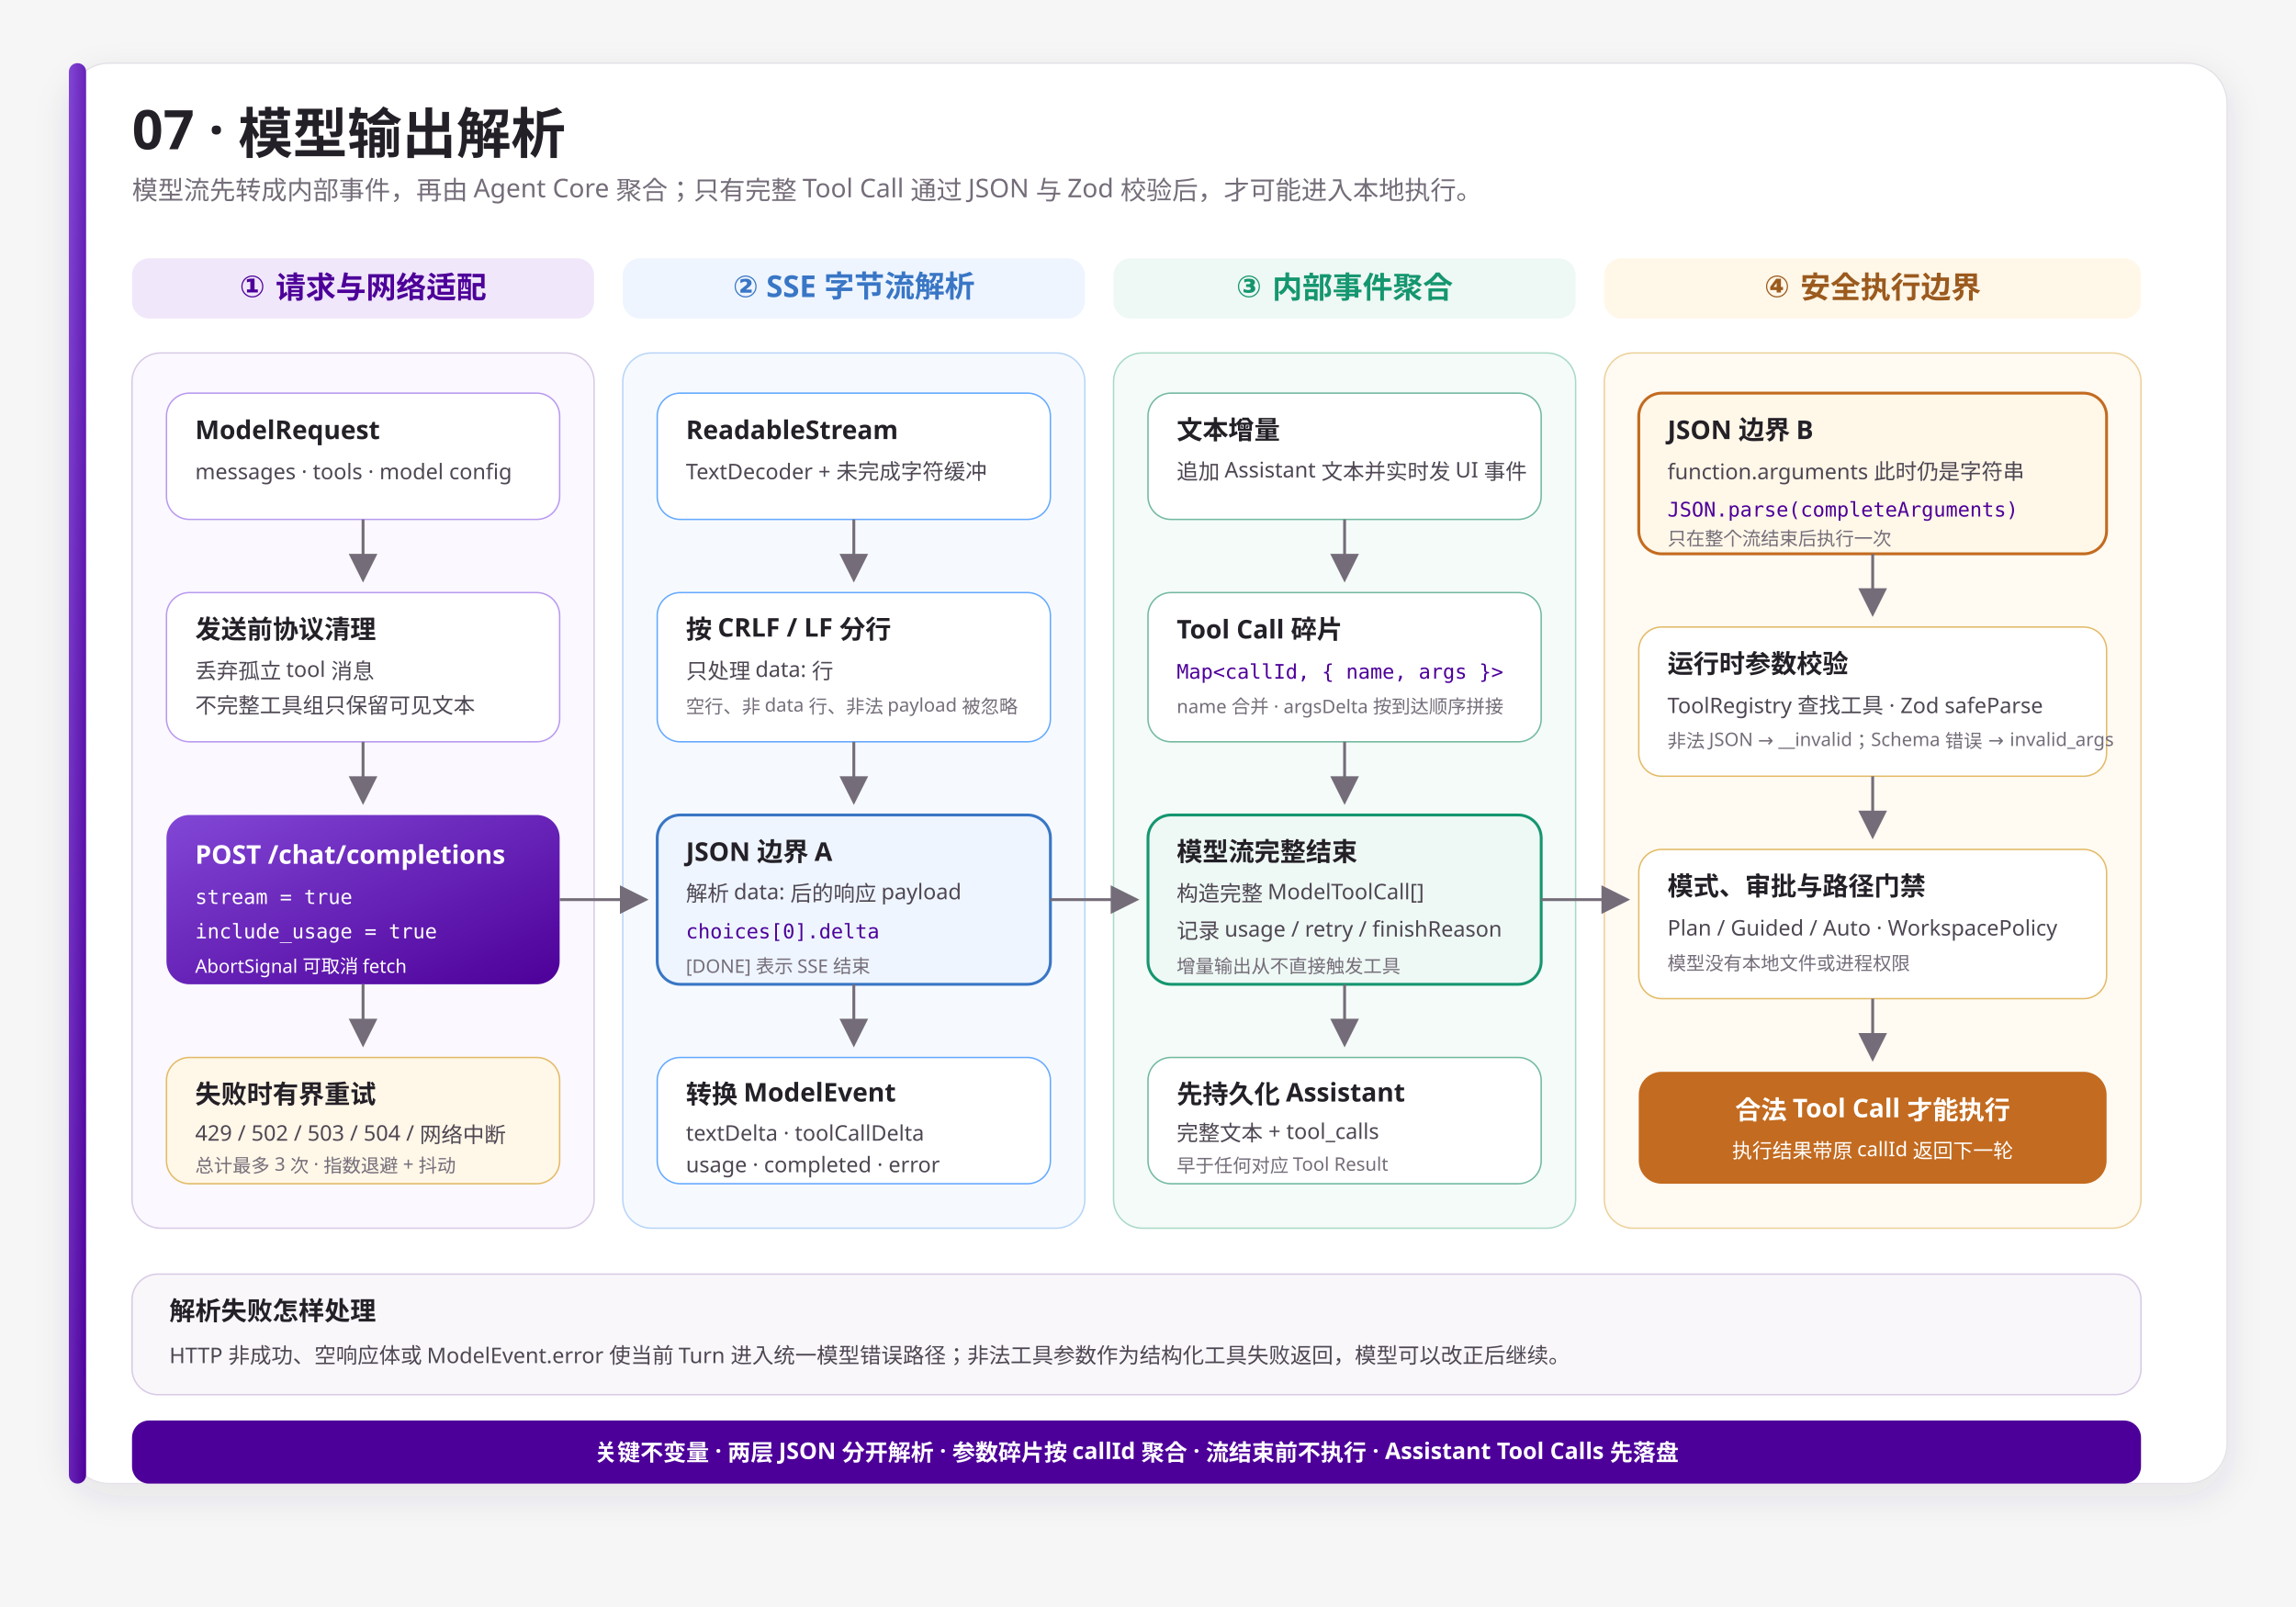
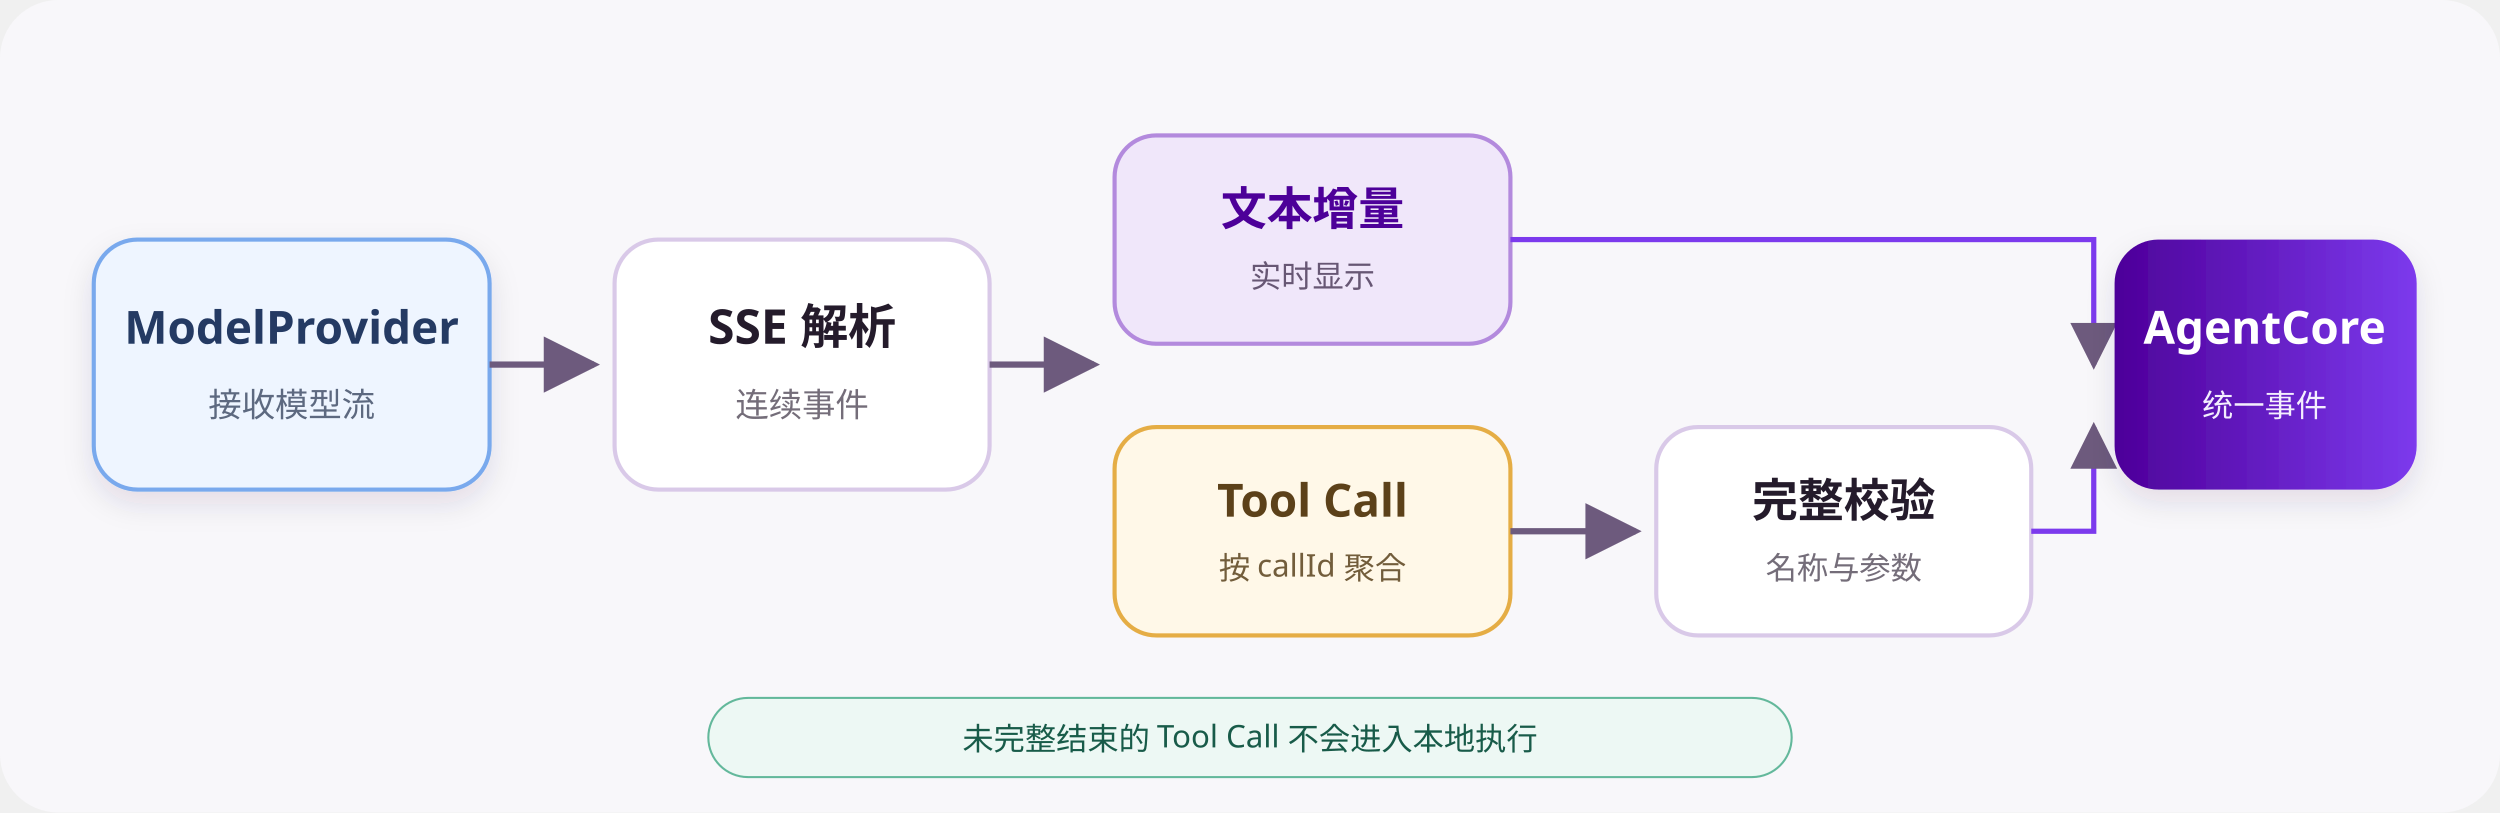
- <svg xmlns="http://www.w3.org/2000/svg" width="1600" height="1120" viewBox="0 0 1600 1120" role="img" aria-labelledby="title desc">
+ <svg xmlns="http://www.w3.org/2000/svg" width="1200" height="390" viewBox="0 0 1200 390" role="img" aria-labelledby="title desc">
  <defs>
-     <linearGradient id="brand" x1="0" y1="0" x2="1" y2="1">
-       <stop stop-color="#8247d6" />
-       <stop offset="1" stop-color="#4d0099" />
+     <linearGradient id="brand" x1="0" x2="1">
+       <stop stop-color="#4d0099" />
+       <stop offset="1" stop-color="#7c3aed" />
    </linearGradient>
+     <marker id="arrow" markerWidth="9" markerHeight="9" refX="8" refY="4.5" orient="auto">
+       <path d="M0 0L9 4.5L0 9Z" fill="#6d5a7d" />
+     </marker>
    <filter id="shadow" x="-20%" y="-20%" width="140%" height="150%">
-       <feDropShadow dx="0" dy="8" stdDeviation="12" flood-color="#3c2850" flood-opacity=".10" />
+       <feDropShadow dx="0" dy="6" stdDeviation="7" flood-color="#32104f" flood-opacity=".11" />
    </filter>
-     <marker id="arrow" markerWidth="10" markerHeight="10" refX="8" refY="5" orient="auto">
-       <path d="M0 0L10 5L0 10Z" fill="#746d79" />
-     </marker>
-     <style>
-       .h1{font:700 38px 'Segoe UI','Microsoft YaHei',sans-serif;fill:#242027}.sub{font:400 18px 'Segoe UI','Microsoft YaHei',sans-serif;fill:#746d79}.section{font:700 21px 'Segoe UI','Microsoft YaHei',sans-serif;fill:#4d0099}.label{font:700 18px 'Segoe UI','Microsoft YaHei',sans-serif;fill:#242027}.body{font:400 15px 'Segoe UI','Microsoft YaHei',sans-serif;fill:#4e4753}.meta{font:400 13px 'Segoe UI','Microsoft YaHei',sans-serif;fill:#746d79}.mono{font:500 14px Consolas,'Microsoft YaHei',monospace;fill:#4d0099}.white{fill:#fff}.line{stroke:#746d79;stroke-width:2;fill:none;marker-end:url(#arrow)}.dash{stroke:#8247d6;stroke-width:2;fill:none;stroke-dasharray:7 7;marker-end:url(#arrow)}
-     </style>
  </defs>
-   <rect width="1600" height="1120" fill="#f6f6f7" />
-   <rect x="48" y="44" width="1504" height="990" rx="28" fill="#fff" stroke="#e5e1e8" filter="url(#shadow)" />
-   <rect x="48" y="44" width="12" height="990" rx="6" fill="url(#brand)" />
-   <text x="92" y="104" class="h1">07 · 模型输出解析</text>
-   <text x="92" y="139" class="sub">模型流先转成内部事件，再由 Agent Core 聚合；只有完整 Tool Call 通过 JSON 与 Zod 校验后，才可能进入本地执行。</text>
-   <g>
-     <rect x="92" y="180" width="322" height="42" rx="12" fill="#f0e7fa" />
-     <text x="253" y="207" text-anchor="middle" class="section">① 请求与网络适配</text>
-     <rect x="434" y="180" width="322" height="42" rx="12" fill="#eef5ff" />
-     <text x="595" y="207" text-anchor="middle" class="section" style="fill:#3976c5">② SSE 字节流解析</text>
-     <rect x="776" y="180" width="322" height="42" rx="12" fill="#eef8f4" />
-     <text x="937" y="207" text-anchor="middle" class="section" style="fill:#15966f">③ 内部事件聚合</text>
-     <rect x="1118" y="180" width="374" height="42" rx="12" fill="#fff7e8" />
-     <text x="1305" y="207" text-anchor="middle" class="section" style="fill:#9b5a1e">④ 安全执行边界</text>
+   <rect width="1200" height="390" rx="28" fill="#f8f7fa" />
+   <g font-family="Segoe UI, Microsoft YaHei, sans-serif">
+     <rect x="45" y="115" width="190" height="120" rx="21" fill="#eef5ff" stroke="#79a9ed" stroke-width="2" filter="url(#shadow)" />
+     <text x="140" y="165" text-anchor="middle" font-size="22" font-weight="700" fill="#243a63">ModelProvider</text>
+     <text x="140" y="200" text-anchor="middle" font-size="16" fill="#5d6980">接收模型流</text>
+     <path d="M235 175H285" stroke="#6d5a7d" stroke-width="3" marker-end="url(#arrow)" />
+     <rect x="295" y="115" width="180" height="120" rx="21" fill="#fff" stroke="#d9c9e8" stroke-width="2" />
+     <text x="385" y="165" text-anchor="middle" font-size="23" font-weight="700" fill="#241b2b">SSE 解析</text>
+     <text x="385" y="200" text-anchor="middle" font-size="16" fill="#746d79">连续事件</text>
+     <path d="M475 175H525" stroke="#6d5a7d" stroke-width="3" marker-end="url(#arrow)" />
+     <rect x="535" y="65" width="190" height="100" rx="20" fill="#f0e7fa" stroke="#b38add" stroke-width="2" />
+     <text x="630" y="108" text-anchor="middle" font-size="22" font-weight="700" fill="#4d0099">文本增量</text>
+     <text x="630" y="138" text-anchor="middle" font-size="15" fill="#675774">实时显示</text>
+     <rect x="535" y="205" width="190" height="100" rx="20" fill="#fff8e8" stroke="#e5ad45" stroke-width="2" />
+     <text x="630" y="248" text-anchor="middle" font-size="22" font-weight="700" fill="#5c4119">Tool Call</text>
+     <text x="630" y="278" text-anchor="middle" font-size="15" fill="#725d3b">按 callId 聚合</text>
+     <path d="M725 255H785" stroke="#6d5a7d" stroke-width="3" marker-end="url(#arrow)" />
+     <rect x="795" y="205" width="180" height="100" rx="20" fill="#fff" stroke="#d9c9e8" stroke-width="2" />
+     <text x="885" y="248" text-anchor="middle" font-size="22" font-weight="700" fill="#241b2b">完整校验</text>
+     <text x="885" y="278" text-anchor="middle" font-size="15" fill="#746d79">名称与参数</text>
+     <path d="M725 115H1005V175" fill="none" stroke="#7c3aed" stroke-width="2.5" marker-end="url(#arrow)" />
+     <path d="M975 255H1005V205" fill="none" stroke="#7c3aed" stroke-width="2.5" marker-end="url(#arrow)" />
+     <rect x="1015" y="115" width="145" height="120" rx="21" fill="url(#brand)" filter="url(#shadow)" />
+     <text x="1087" y="165" text-anchor="middle" font-size="22" font-weight="700" fill="#fff">AgentCore</text>
+     <text x="1087" y="200" text-anchor="middle" font-size="15" fill="#f4eefe">统一事件</text>
+     <rect x="340" y="335" width="520" height="38" rx="19" fill="#edf8f4" stroke="#63b89b" />
+     <text x="600" y="360" text-anchor="middle" font-size="15" fill="#185b49">未完整结束的 Tool Call 不会进入本地执行</text>
  </g>
-   <rect x="92" y="246" width="322" height="610" rx="20" fill="#fbf8ff" stroke="#d8cae5" />
-   <rect x="116" y="274" width="274" height="88" rx="16" fill="#fff" stroke="#b99aef" />
-   <text x="136" y="306" class="label">ModelRequest</text>
-   <text x="136" y="334" class="body">messages · tools · model config</text>
-   <path d="M253 362V402" class="line" />
-   <rect x="116" y="413" width="274" height="104" rx="16" fill="#fff" stroke="#b99aef" />
-   <text x="136" y="445" class="label">发送前协议清理</text>
-   <text x="136" y="473" class="body">丢弃孤立 tool 消息</text>
-   <text x="136" y="497" class="body">不完整工具组只保留可见文本</text>
-   <path d="M253 517V557" class="line" />
-   <rect x="116" y="568" width="274" height="118" rx="16" fill="url(#brand)" />
-   <text x="136" y="602" class="white" style="font:700 18px 'Segoe UI','Microsoft YaHei'">POST /chat/completions</text>
-   <text x="136" y="630" class="white" style="font:400 14px Consolas">stream = true</text>
-   <text x="136" y="654" class="white" style="font:400 14px Consolas">include_usage = true</text>
-   <text x="136" y="678" class="white" style="font:400 13px 'Segoe UI','Microsoft YaHei'">AbortSignal 可取消 fetch</text>
-   <path d="M253 686V726" class="line" />
-   <rect x="116" y="737" width="274" height="88" rx="16" fill="#fff7e8" stroke="#e2bb67" />
-   <text x="136" y="769" class="label">失败时有界重试</text>
-   <text x="136" y="795" class="body">429 / 502 / 503 / 504 / 网络中断</text>
-   <text x="136" y="817" class="meta">总计最多 3 次 · 指数退避 + 抖动</text>
-   <rect x="434" y="246" width="322" height="610" rx="20" fill="#f6faff" stroke="#b8d5f7" />
-   <rect x="458" y="274" width="274" height="88" rx="16" fill="#fff" stroke="#65a9ff" />
-   <text x="478" y="306" class="label">ReadableStream</text>
-   <text x="478" y="334" class="body">TextDecoder + 未完成字符缓冲</text>
-   <path d="M595 362V402" class="line" />
-   <rect x="458" y="413" width="274" height="104" rx="16" fill="#fff" stroke="#65a9ff" />
-   <text x="478" y="445" class="label">按 CRLF / LF 分行</text>
-   <text x="478" y="473" class="body">只处理 data: 行</text>
-   <text x="478" y="497" class="meta">空行、非 data 行、非法 payload 被忽略</text>
-   <path d="M595 517V557" class="line" />
-   <rect x="458" y="568" width="274" height="118" rx="16" fill="#eef5ff" stroke="#3976c5" stroke-width="2" />
-   <text x="478" y="600" class="label">JSON 边界 A</text>
-   <text x="478" y="628" class="body">解析 data: 后的响应 payload</text>
-   <text x="478" y="654" class="mono">choices[0].delta</text>
-   <text x="478" y="678" class="meta">[DONE] 表示 SSE 结束</text>
-   <path d="M595 686V726" class="line" />
-   <rect x="458" y="737" width="274" height="88" rx="16" fill="#fff" stroke="#65a9ff" />
-   <text x="478" y="769" class="label">转换 ModelEvent</text>
-   <text x="478" y="795" class="body">textDelta · toolCallDelta</text>
-   <text x="478" y="817" class="body">usage · completed · error</text>
-   <rect x="776" y="246" width="322" height="610" rx="20" fill="#f4fbf8" stroke="#a9d9c7" />
-   <rect x="800" y="274" width="274" height="88" rx="16" fill="#fff" stroke="#72b99f" />
-   <text x="820" y="306" class="label">文本增量</text>
-   <text x="820" y="334" class="body">追加 Assistant 文本并实时发 UI 事件</text>
-   <path d="M937 362V402" class="line" />
-   <rect x="800" y="413" width="274" height="104" rx="16" fill="#fff" stroke="#72b99f" />
-   <text x="820" y="445" class="label">Tool Call 碎片</text>
-   <text x="820" y="473" class="mono">Map&lt;callId, { name, args }&gt;</text>
-   <text x="820" y="497" class="meta">name 合并 · argsDelta 按到达顺序拼接</text>
-   <path d="M937 517V557" class="line" />
-   <rect x="800" y="568" width="274" height="118" rx="16" fill="#eef8f4" stroke="#15966f" stroke-width="2" />
-   <text x="820" y="600" class="label">模型流完整结束</text>
-   <text x="820" y="628" class="body">构造完整 ModelToolCall[]</text>
-   <text x="820" y="654" class="body">记录 usage / retry / finishReason</text>
-   <text x="820" y="678" class="meta">增量输出从不直接触发工具</text>
-   <path d="M937 686V726" class="line" />
-   <rect x="800" y="737" width="274" height="88" rx="16" fill="#fff" stroke="#72b99f" />
-   <text x="820" y="769" class="label">先持久化 Assistant</text>
-   <text x="820" y="795" class="body">完整文本 + tool_calls</text>
-   <text x="820" y="817" class="meta">早于任何对应 Tool Result</text>
-   <rect x="1118" y="246" width="374" height="610" rx="20" fill="#fffaf2" stroke="#ecd19b" />
-   <rect x="1142" y="274" width="326" height="112" rx="16" fill="#fff7e8" stroke="#c36b20" stroke-width="2" />
-   <text x="1162" y="306" class="label">JSON 边界 B</text>
-   <text x="1162" y="334" class="body">function.arguments 此时仍是字符串</text>
-   <text x="1162" y="360" class="mono">JSON.parse(completeArguments)</text>
-   <text x="1162" y="380" class="meta">只在整个流结束后执行一次</text>
-   <path d="M1305 386V426" class="line" />
-   <rect x="1142" y="437" width="326" height="104" rx="16" fill="#fff" stroke="#e2bb67" />
-   <text x="1162" y="469" class="label">运行时参数校验</text>
-   <text x="1162" y="497" class="body">ToolRegistry 查找工具 · Zod safeParse</text>
-   <text x="1162" y="521" class="meta">非法 JSON → __invalid；Schema 错误 → invalid_args</text>
-   <path d="M1305 541V581" class="line" />
-   <rect x="1142" y="592" width="326" height="104" rx="16" fill="#fff" stroke="#e2bb67" />
-   <text x="1162" y="624" class="label">模式、审批与路径门禁</text>
-   <text x="1162" y="652" class="body">Plan / Guided / Auto · WorkspacePolicy</text>
-   <text x="1162" y="676" class="meta">模型没有本地文件或进程权限</text>
-   <path d="M1305 696V736" class="line" />
-   <rect x="1142" y="747" width="326" height="78" rx="16" fill="#c36b20" />
-   <text x="1305" y="780" text-anchor="middle" class="white" style="font:700 18px 'Segoe UI','Microsoft YaHei'">合法 Tool Call 才能执行</text>
-   <text x="1305" y="807" text-anchor="middle" class="white" style="font:400 14px 'Segoe UI','Microsoft YaHei'">执行结果带原 callId 返回下一轮</text>
-   <path d="M390 627H448" class="line" />
-   <path d="M732 627H790" class="line" />
-   <path d="M1074 627H1132" class="line" />
-   <rect x="92" y="888" width="1400" height="84" rx="18" fill="#f9f7fa" stroke="#d8cae5" />
-   <text x="118" y="920" class="label">解析失败怎样处理</text>
-   <text x="118" y="950" class="body">HTTP 非成功、空响应体或 ModelEvent.error 使当前 Turn 进入统一模型错误路径；非法工具参数作为结构化工具失败返回，模型可以改正后继续。</text>
-   <rect x="92" y="990" width="1400" height="44" rx="12" fill="#4d0099" />
-   <text x="792" y="1018" text-anchor="middle" class="white" style="font:600 16px 'Segoe UI','Microsoft YaHei'">关键不变量 · 两层 JSON 分开解析 · 参数碎片按 callId 聚合 · 流结束前不执行 · Assistant Tool Calls 先落盘</text>
</svg>
